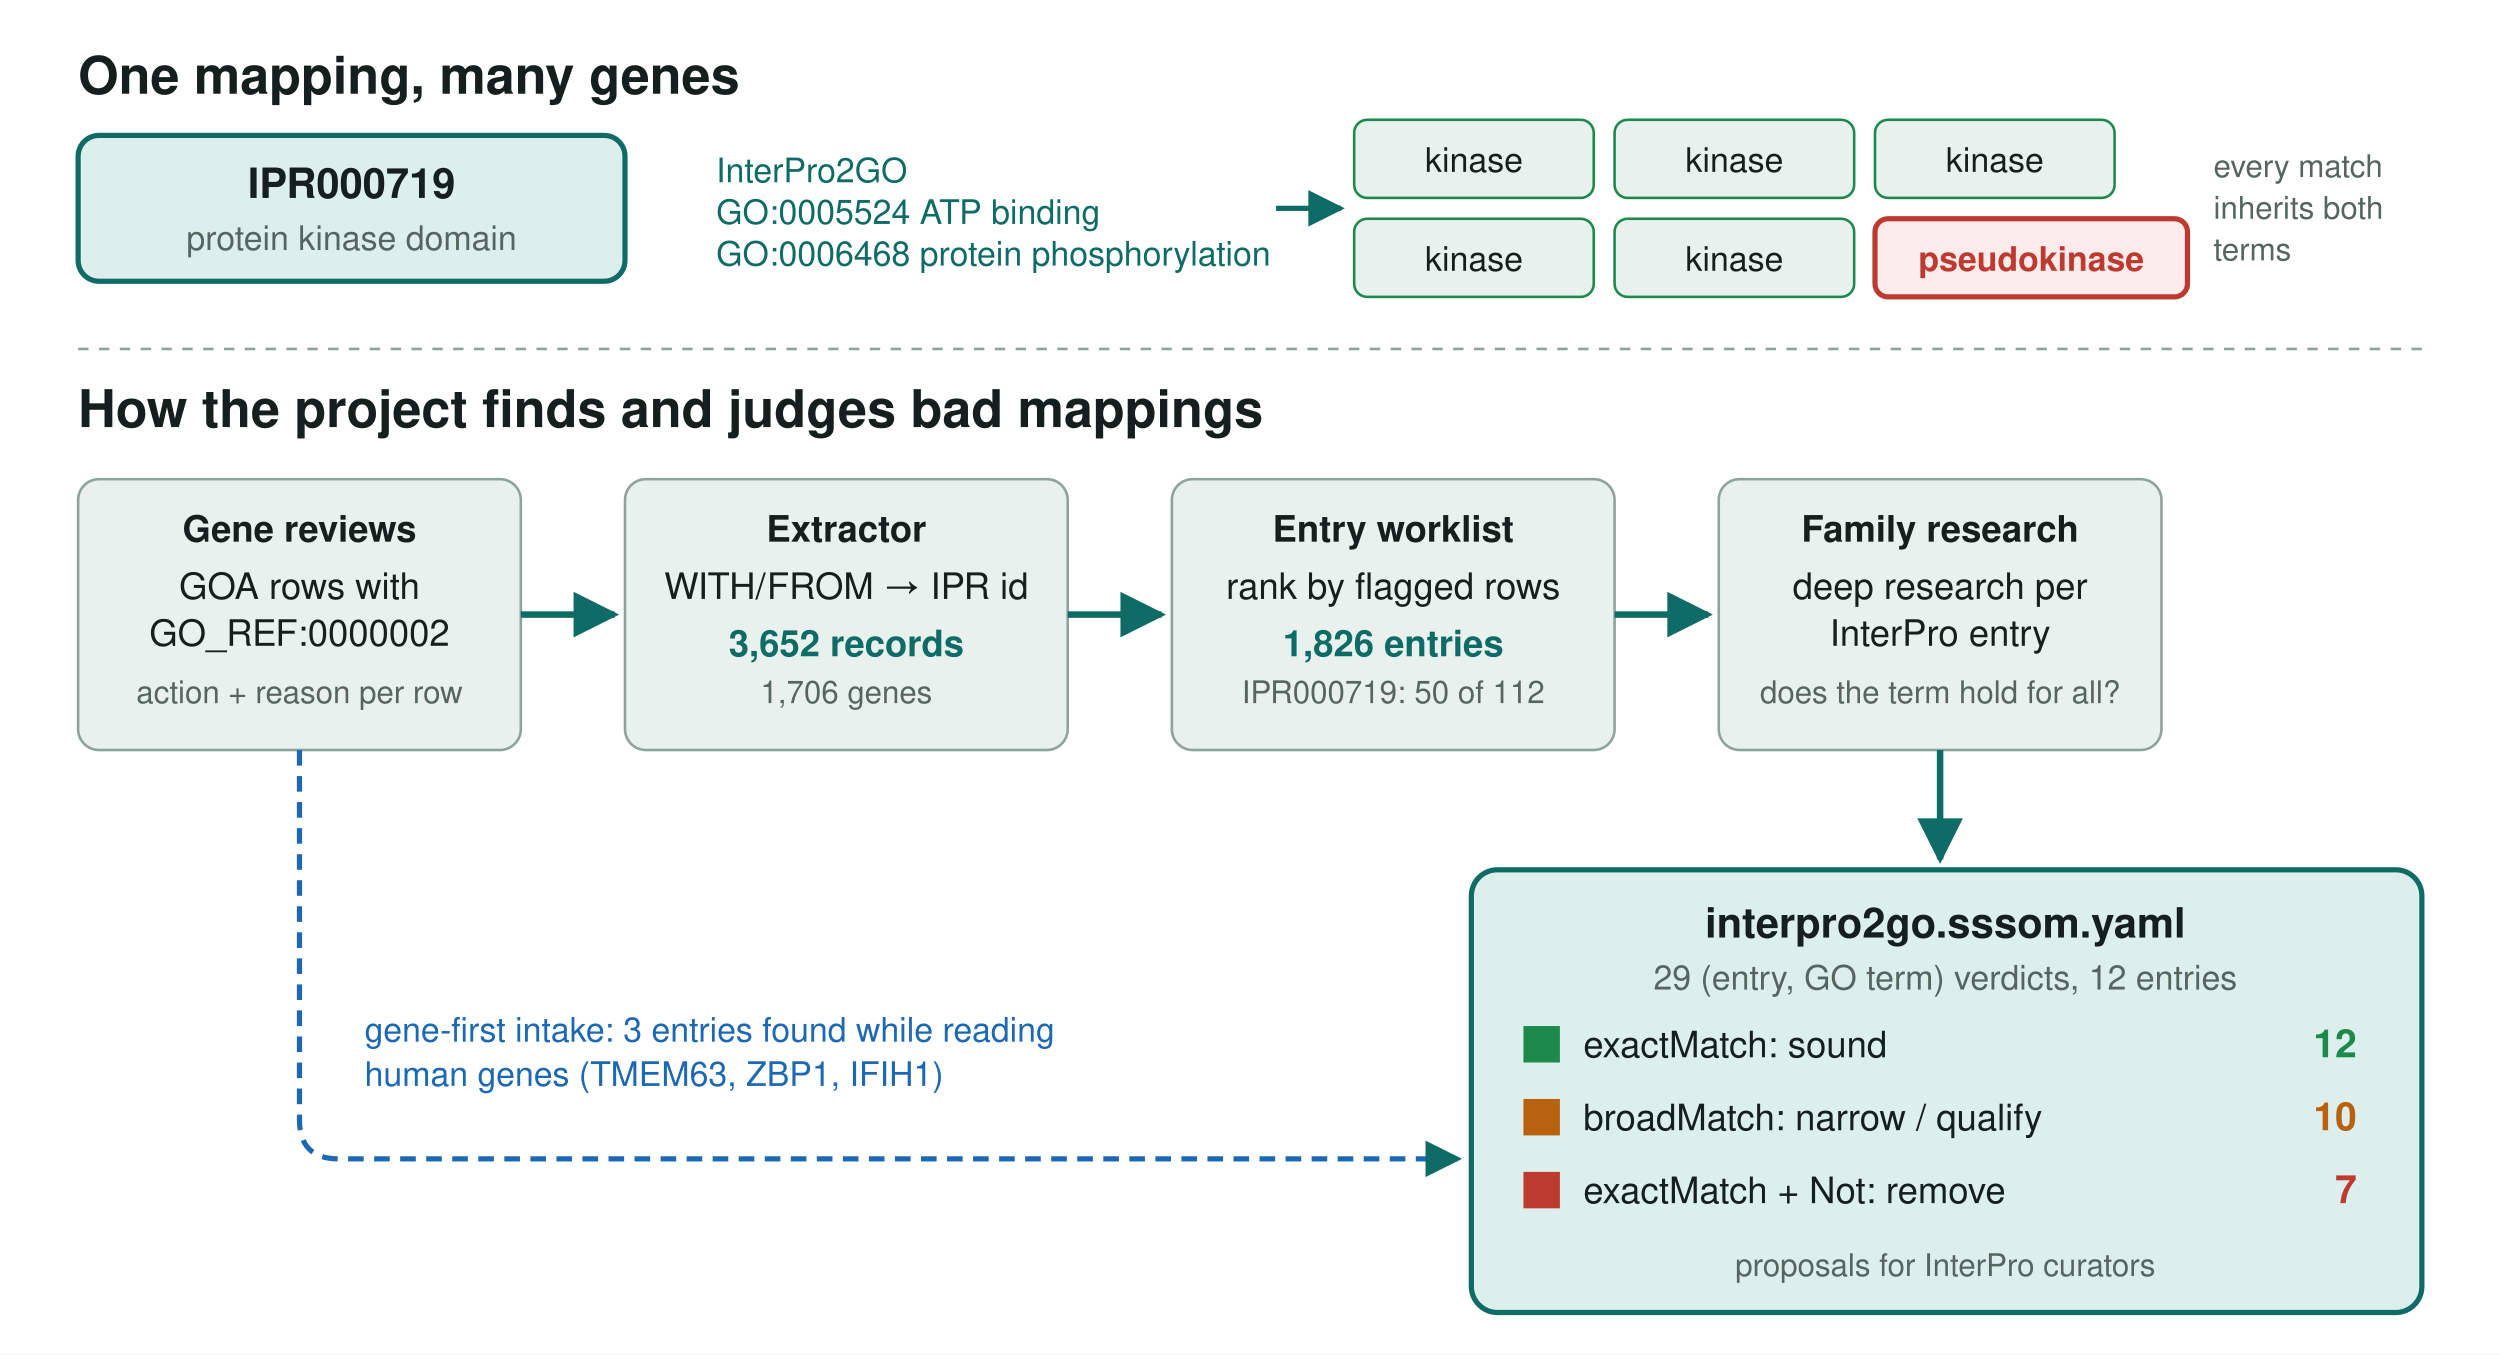
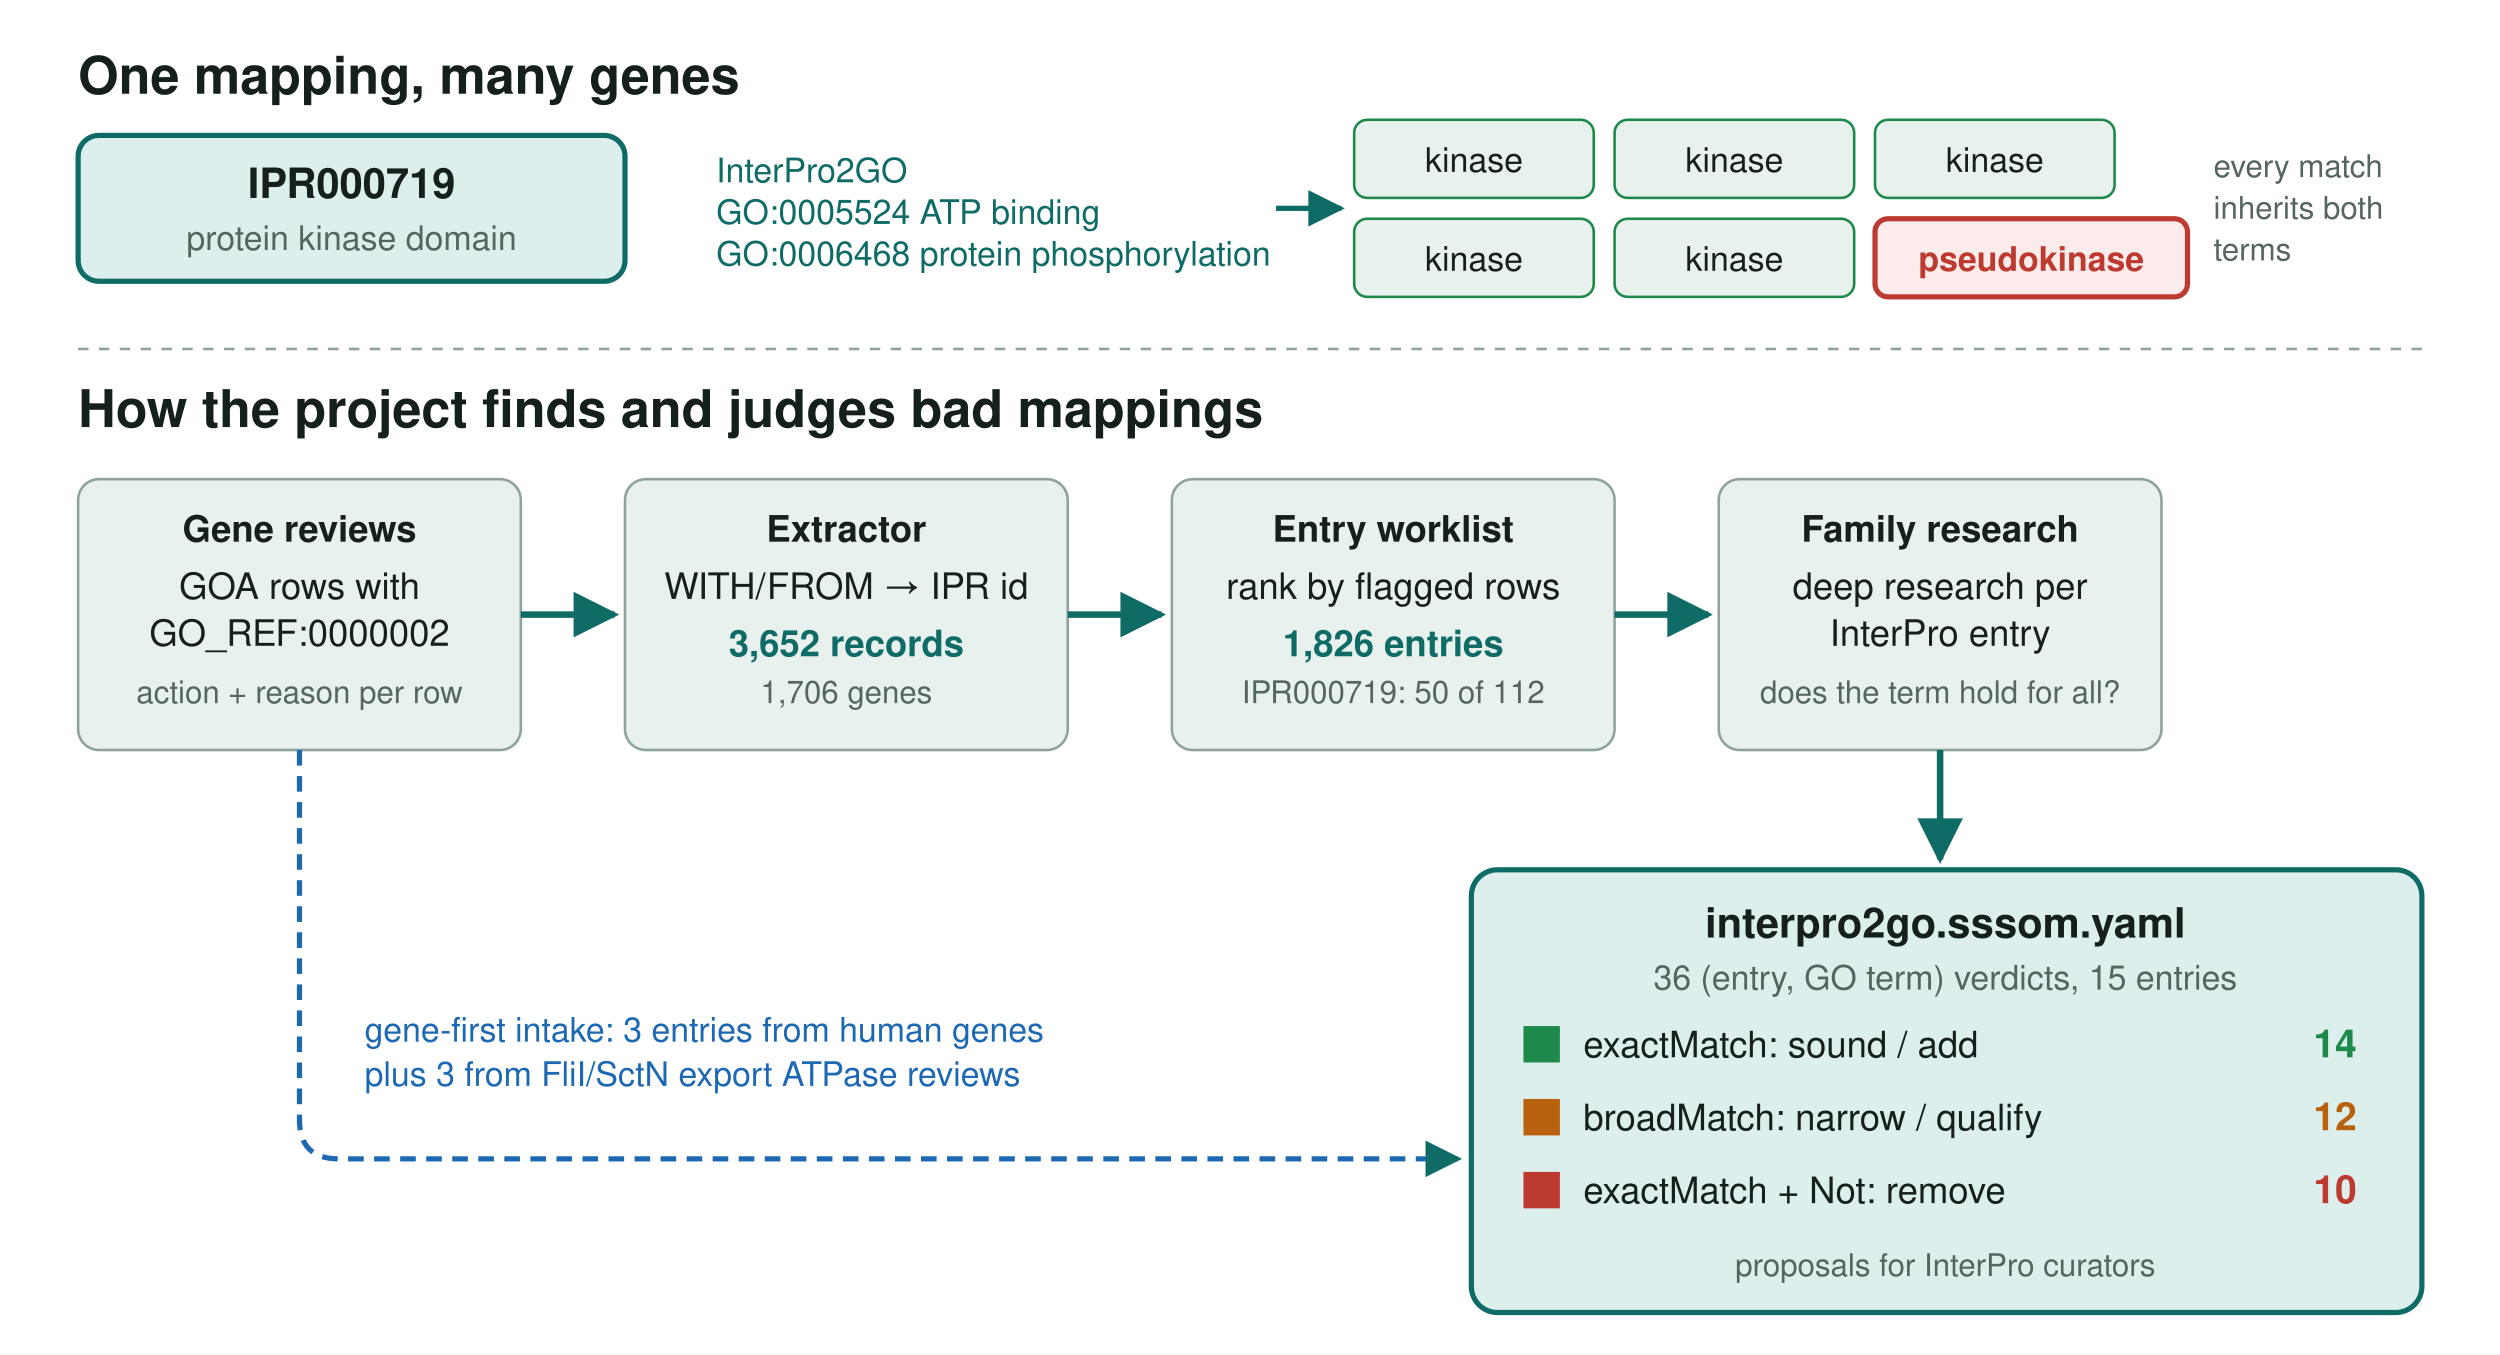
<svg xmlns="http://www.w3.org/2000/svg" viewBox="0 0 960 520" width="960" height="520" font-family="Helvetica, Arial, sans-serif">
  <rect width="960" height="520" fill="#ffffff" />
  <defs>
    <marker id="ar" viewBox="0 0 10 10" refX="9" refY="5" markerWidth="7" markerHeight="7" orient="auto">
      <path d="M0,0 L10,5 L0,10 z" fill="#0e6b66" />
    </marker>
  </defs>
  <text x="30" y="36" font-size="20" font-weight="700" fill="#15201e">One mapping, many genes</text>
  <rect x="30" y="52" width="210" height="56" rx="8" fill="#dcefec" stroke="#0e6b66" stroke-width="2" />
  <text x="135" y="76" font-size="16" font-weight="700" text-anchor="middle" fill="#15201e">IPR000719</text>
  <text x="135" y="96" font-size="13" text-anchor="middle" fill="#56655f">protein kinase domain</text>
  <text x="275" y="70" font-size="13" fill="#0e6b66">InterPro2GO</text>
  <text x="275" y="86" font-size="13" fill="#0e6b66">GO:0005524 ATP binding</text>
  <text x="275" y="102" font-size="13" fill="#0e6b66">GO:0006468 protein phosphorylation</text>
  <g font-size="13" fill="#15201e">
    <rect x="520" y="46" width="92" height="30" rx="5" fill="#e8f1ee" stroke="#1d8a4b" />
    <text x="566" y="66" text-anchor="middle">kinase</text>
    <rect x="620" y="46" width="92" height="30" rx="5" fill="#e8f1ee" stroke="#1d8a4b" />
    <text x="666" y="66" text-anchor="middle">kinase</text>
    <rect x="720" y="46" width="92" height="30" rx="5" fill="#e8f1ee" stroke="#1d8a4b" />
    <text x="766" y="66" text-anchor="middle">kinase</text>
    <rect x="520" y="84" width="92" height="30" rx="5" fill="#e8f1ee" stroke="#1d8a4b" />
    <text x="566" y="104" text-anchor="middle">kinase</text>
    <rect x="620" y="84" width="92" height="30" rx="5" fill="#e8f1ee" stroke="#1d8a4b" />
    <text x="666" y="104" text-anchor="middle">kinase</text>
    <rect x="720" y="84" width="120" height="30" rx="5" fill="#fbeceb" stroke="#bd3a30" stroke-width="2" />
    <text x="780" y="104" text-anchor="middle" fill="#bd3a30" font-weight="700">pseudokinase</text>
  </g>
  <line x1="490" y1="80" x2="515" y2="80" stroke="#0e6b66" stroke-width="2" marker-end="url(#ar)" />
  <text x="850" y="68" font-size="12" fill="#56655f">every match</text>
  <text x="850" y="84" font-size="12" fill="#56655f">inherits both</text>
  <text x="850" y="100" font-size="12" fill="#56655f">terms</text>
  <line x1="30" y1="134" x2="930" y2="134" stroke="#8fa39c" stroke-dasharray="4 4" />
  <text x="30" y="164" font-size="20" font-weight="700" fill="#15201e">How the project finds and judges bad mappings</text>
  <g font-size="14" fill="#15201e">
    <rect x="30" y="184" width="170" height="104" rx="8" fill="#e8f1ee" stroke="#8fa39c" />
    <text x="115" y="208" text-anchor="middle" font-weight="700">Gene reviews</text>
    <text x="115" y="230" text-anchor="middle">GOA rows with</text>
    <text x="115" y="248" text-anchor="middle">GO_REF:0000002</text>
    <text x="115" y="270" text-anchor="middle" fill="#56655f" font-size="12">action + reason per row</text>
    <rect x="240" y="184" width="170" height="104" rx="8" fill="#e8f1ee" stroke="#8fa39c" />
    <text x="325" y="208" text-anchor="middle" font-weight="700">Extractor</text>
    <text x="325" y="230" text-anchor="middle">WITH/FROM → IPR id</text>
    <text x="325" y="252" text-anchor="middle" font-weight="700" fill="#0e6b66">3,652 records</text>
    <text x="325" y="270" text-anchor="middle" fill="#56655f" font-size="12">1,706 genes</text>
    <rect x="450" y="184" width="170" height="104" rx="8" fill="#e8f1ee" stroke="#8fa39c" />
    <text x="535" y="208" text-anchor="middle" font-weight="700">Entry worklist</text>
    <text x="535" y="230" text-anchor="middle">rank by flagged rows</text>
    <text x="535" y="252" text-anchor="middle" font-weight="700" fill="#0e6b66">1,826 entries</text>
    <text x="535" y="270" text-anchor="middle" fill="#56655f" font-size="12">IPR000719: 50 of 112</text>
    <rect x="660" y="184" width="170" height="104" rx="8" fill="#e8f1ee" stroke="#8fa39c" />
    <text x="745" y="208" text-anchor="middle" font-weight="700">Family research</text>
    <text x="745" y="230" text-anchor="middle">deep research per</text>
    <text x="745" y="248" text-anchor="middle">InterPro entry</text>
    <text x="745" y="270" text-anchor="middle" fill="#56655f" font-size="12">does the term hold for all?</text>
  </g>
  <g stroke="#0e6b66" stroke-width="2.5" marker-end="url(#ar)">
    <line x1="200" y1="236" x2="236" y2="236" />
    <line x1="410" y1="236" x2="446" y2="236" />
    <line x1="620" y1="236" x2="656" y2="236" />
    <line x1="745" y1="288" x2="745" y2="330" />
  </g>
  <path d="M115,288 L115,430 Q115,445 130,445 L560,445" fill="none" stroke="#1d68b3" stroke-width="2" stroke-dasharray="6 4" marker-end="url(#ar)" />
-   <text x="140" y="400" font-size="13" fill="#1d68b3">gene-first intake: 3 entries found while reading</text>
-   <text x="140" y="417" font-size="13" fill="#1d68b3">human genes (TMEM63, ZBP1, IFIH1)</text>
+   <text x="140" y="400" font-size="13" fill="#1d68b3">gene-first intake: 3 entries from human genes</text>
+   <text x="140" y="417" font-size="13" fill="#1d68b3">plus 3 from FliI/SctN export ATPase reviews</text>
  <rect x="565" y="334" width="365" height="170" rx="10" fill="#dcefec" stroke="#0e6b66" stroke-width="2" />
  <text x="747" y="360" text-anchor="middle" font-size="16" font-weight="700" fill="#15201e">interpro2go.sssom.yaml</text>
-   <text x="747" y="380" text-anchor="middle" font-size="13" fill="#56655f">29 (entry, GO term) verdicts, 12 entries</text>
+   <text x="747" y="380" text-anchor="middle" font-size="13" fill="#56655f">36 (entry, GO term) verdicts, 15 entries</text>
  <rect x="585" y="394" width="14" height="14" fill="#1d8a4b" />
-   <text x="608" y="406" font-size="14" fill="#15201e">exactMatch: sound</text>
-   <text x="905" y="406" font-size="15" font-weight="700" text-anchor="end" fill="#1d8a4b">12</text>
+   <text x="608" y="406" font-size="14" fill="#15201e">exactMatch: sound / add</text>
+   <text x="905" y="406" font-size="15" font-weight="700" text-anchor="end" fill="#1d8a4b">14</text>
  <rect x="585" y="422" width="14" height="14" fill="#b8620f" />
  <text x="608" y="434" font-size="14" fill="#15201e">broadMatch: narrow / qualify</text>
-   <text x="905" y="434" font-size="15" font-weight="700" text-anchor="end" fill="#b8620f">10</text>
+   <text x="905" y="434" font-size="15" font-weight="700" text-anchor="end" fill="#b8620f">12</text>
  <rect x="585" y="450" width="14" height="14" fill="#bd3a30" />
  <text x="608" y="462" font-size="14" fill="#15201e">exactMatch + Not: remove</text>
-   <text x="905" y="462" font-size="15" font-weight="700" text-anchor="end" fill="#bd3a30">7</text>
+   <text x="905" y="462" font-size="15" font-weight="700" text-anchor="end" fill="#bd3a30">10</text>
  <text x="747" y="490" text-anchor="middle" font-size="12" fill="#56655f">proposals for InterPro curators</text>
</svg>
